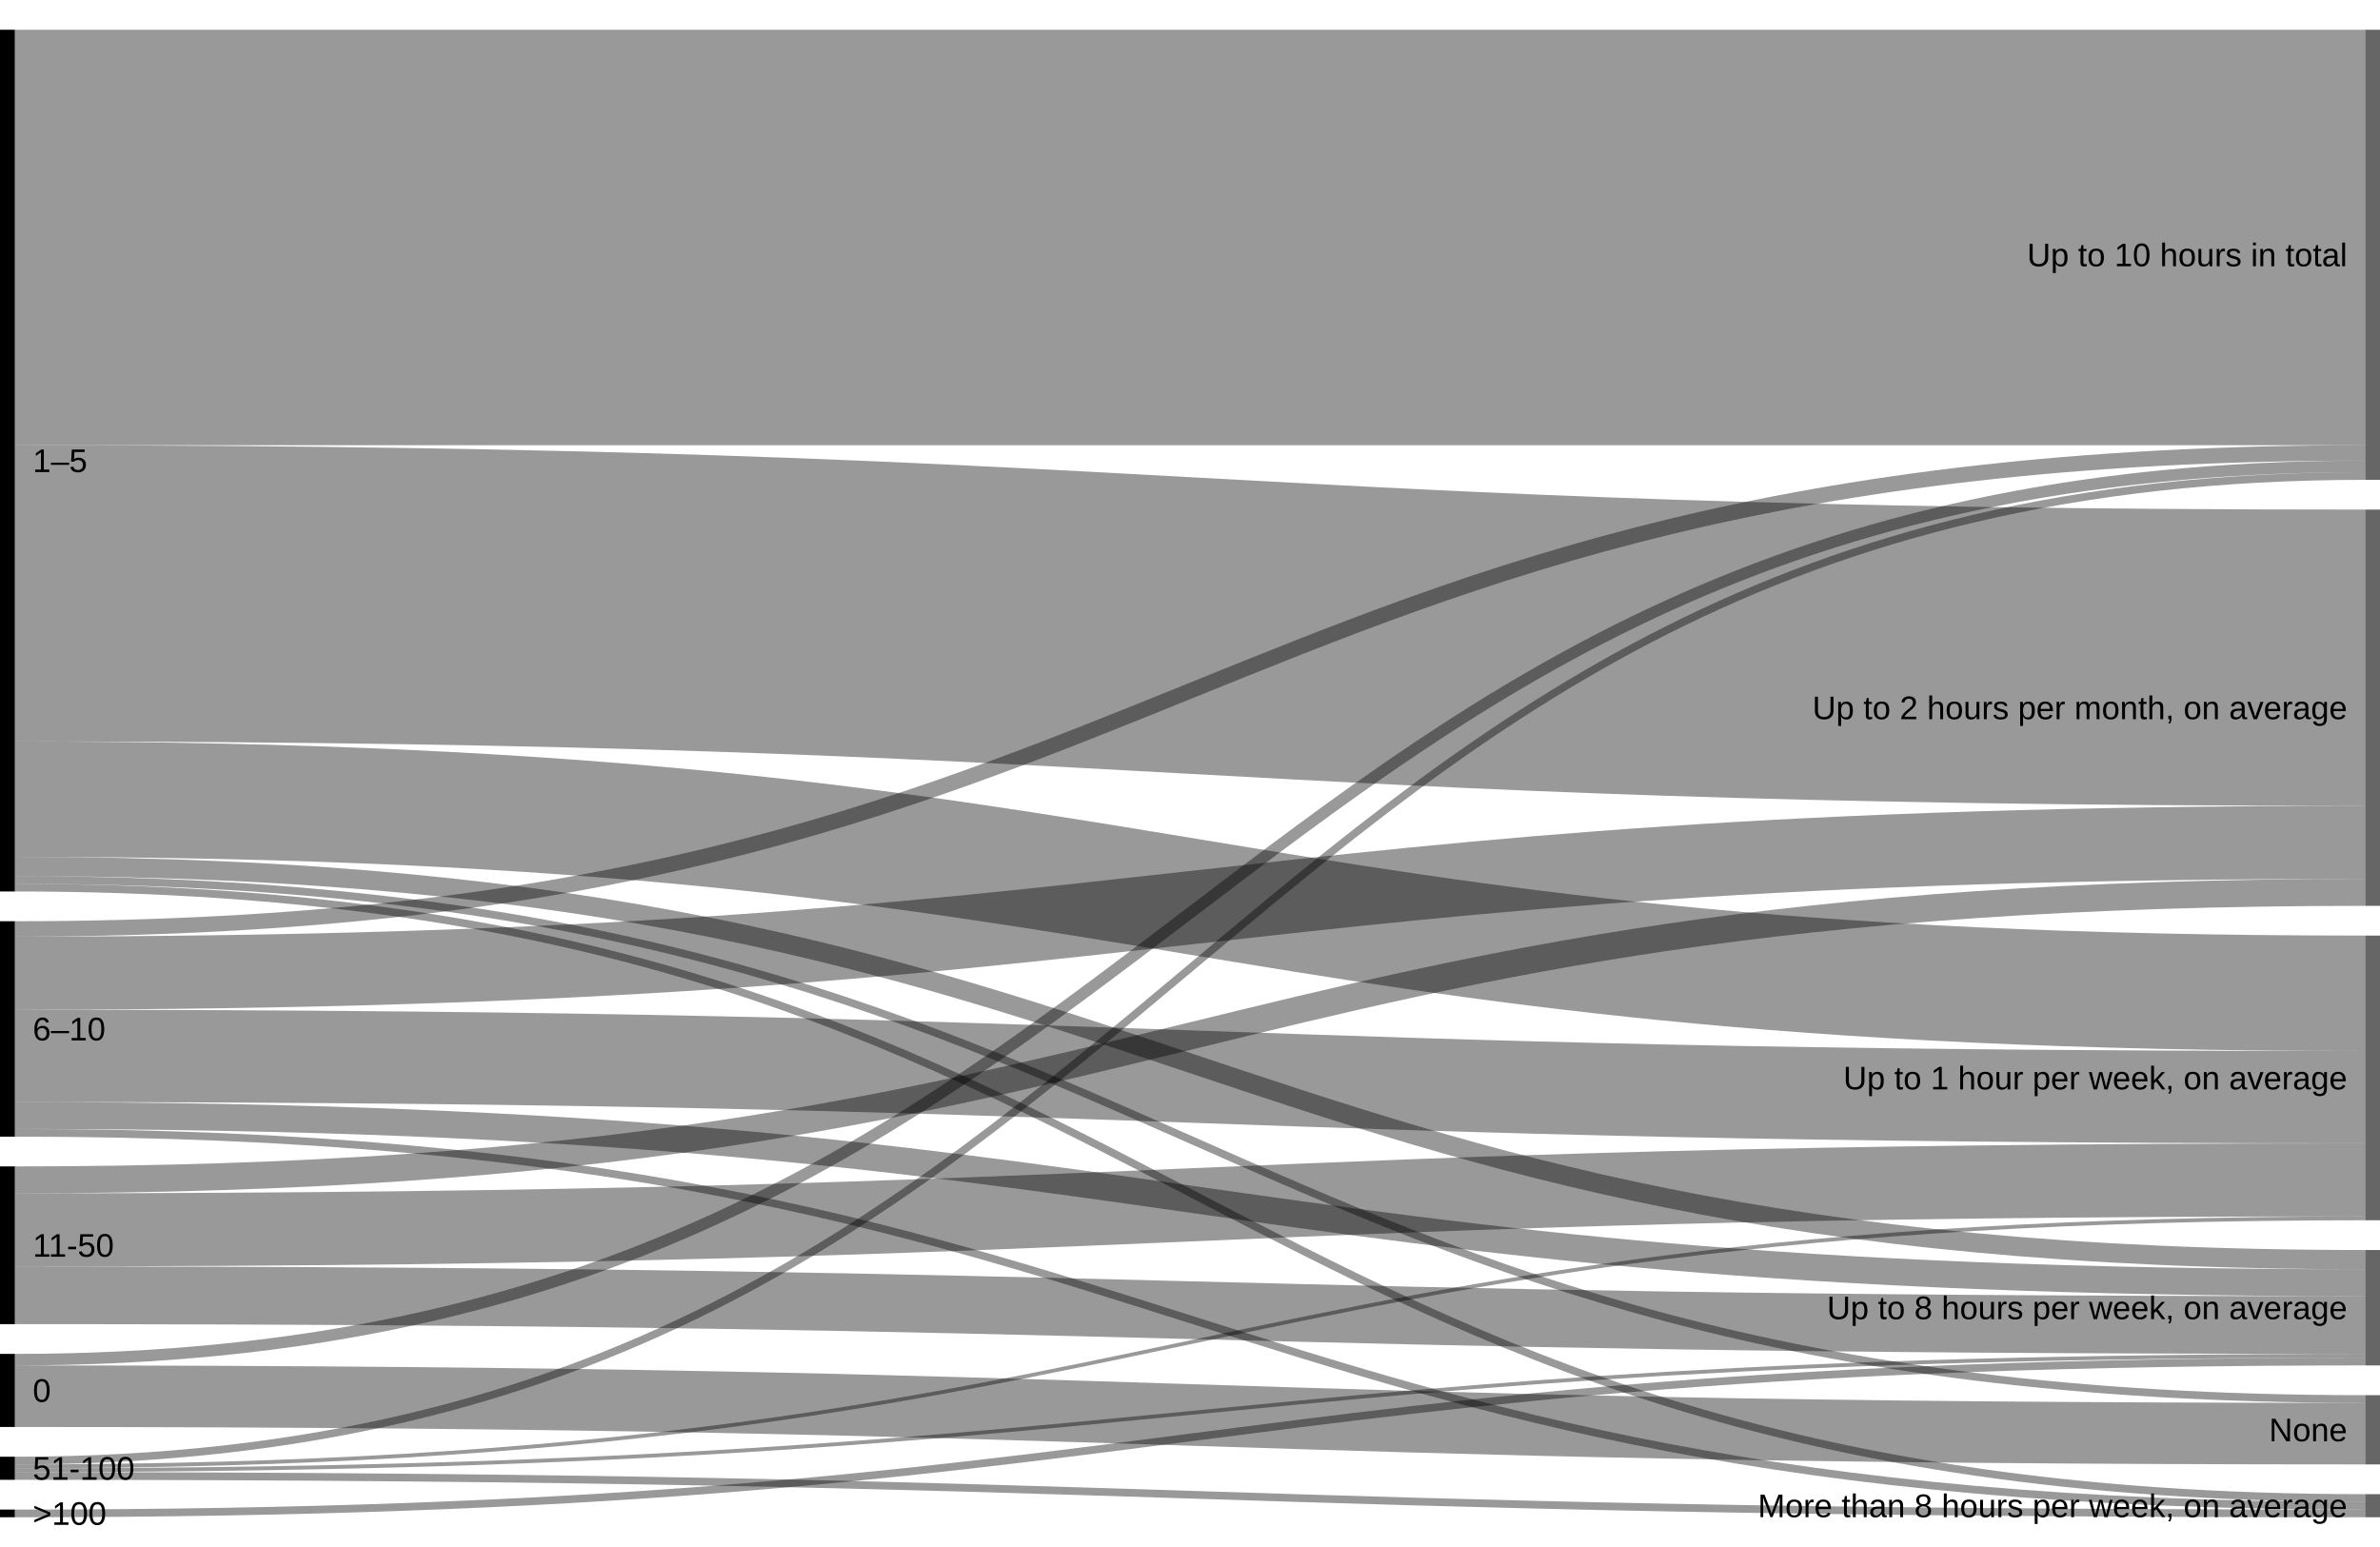
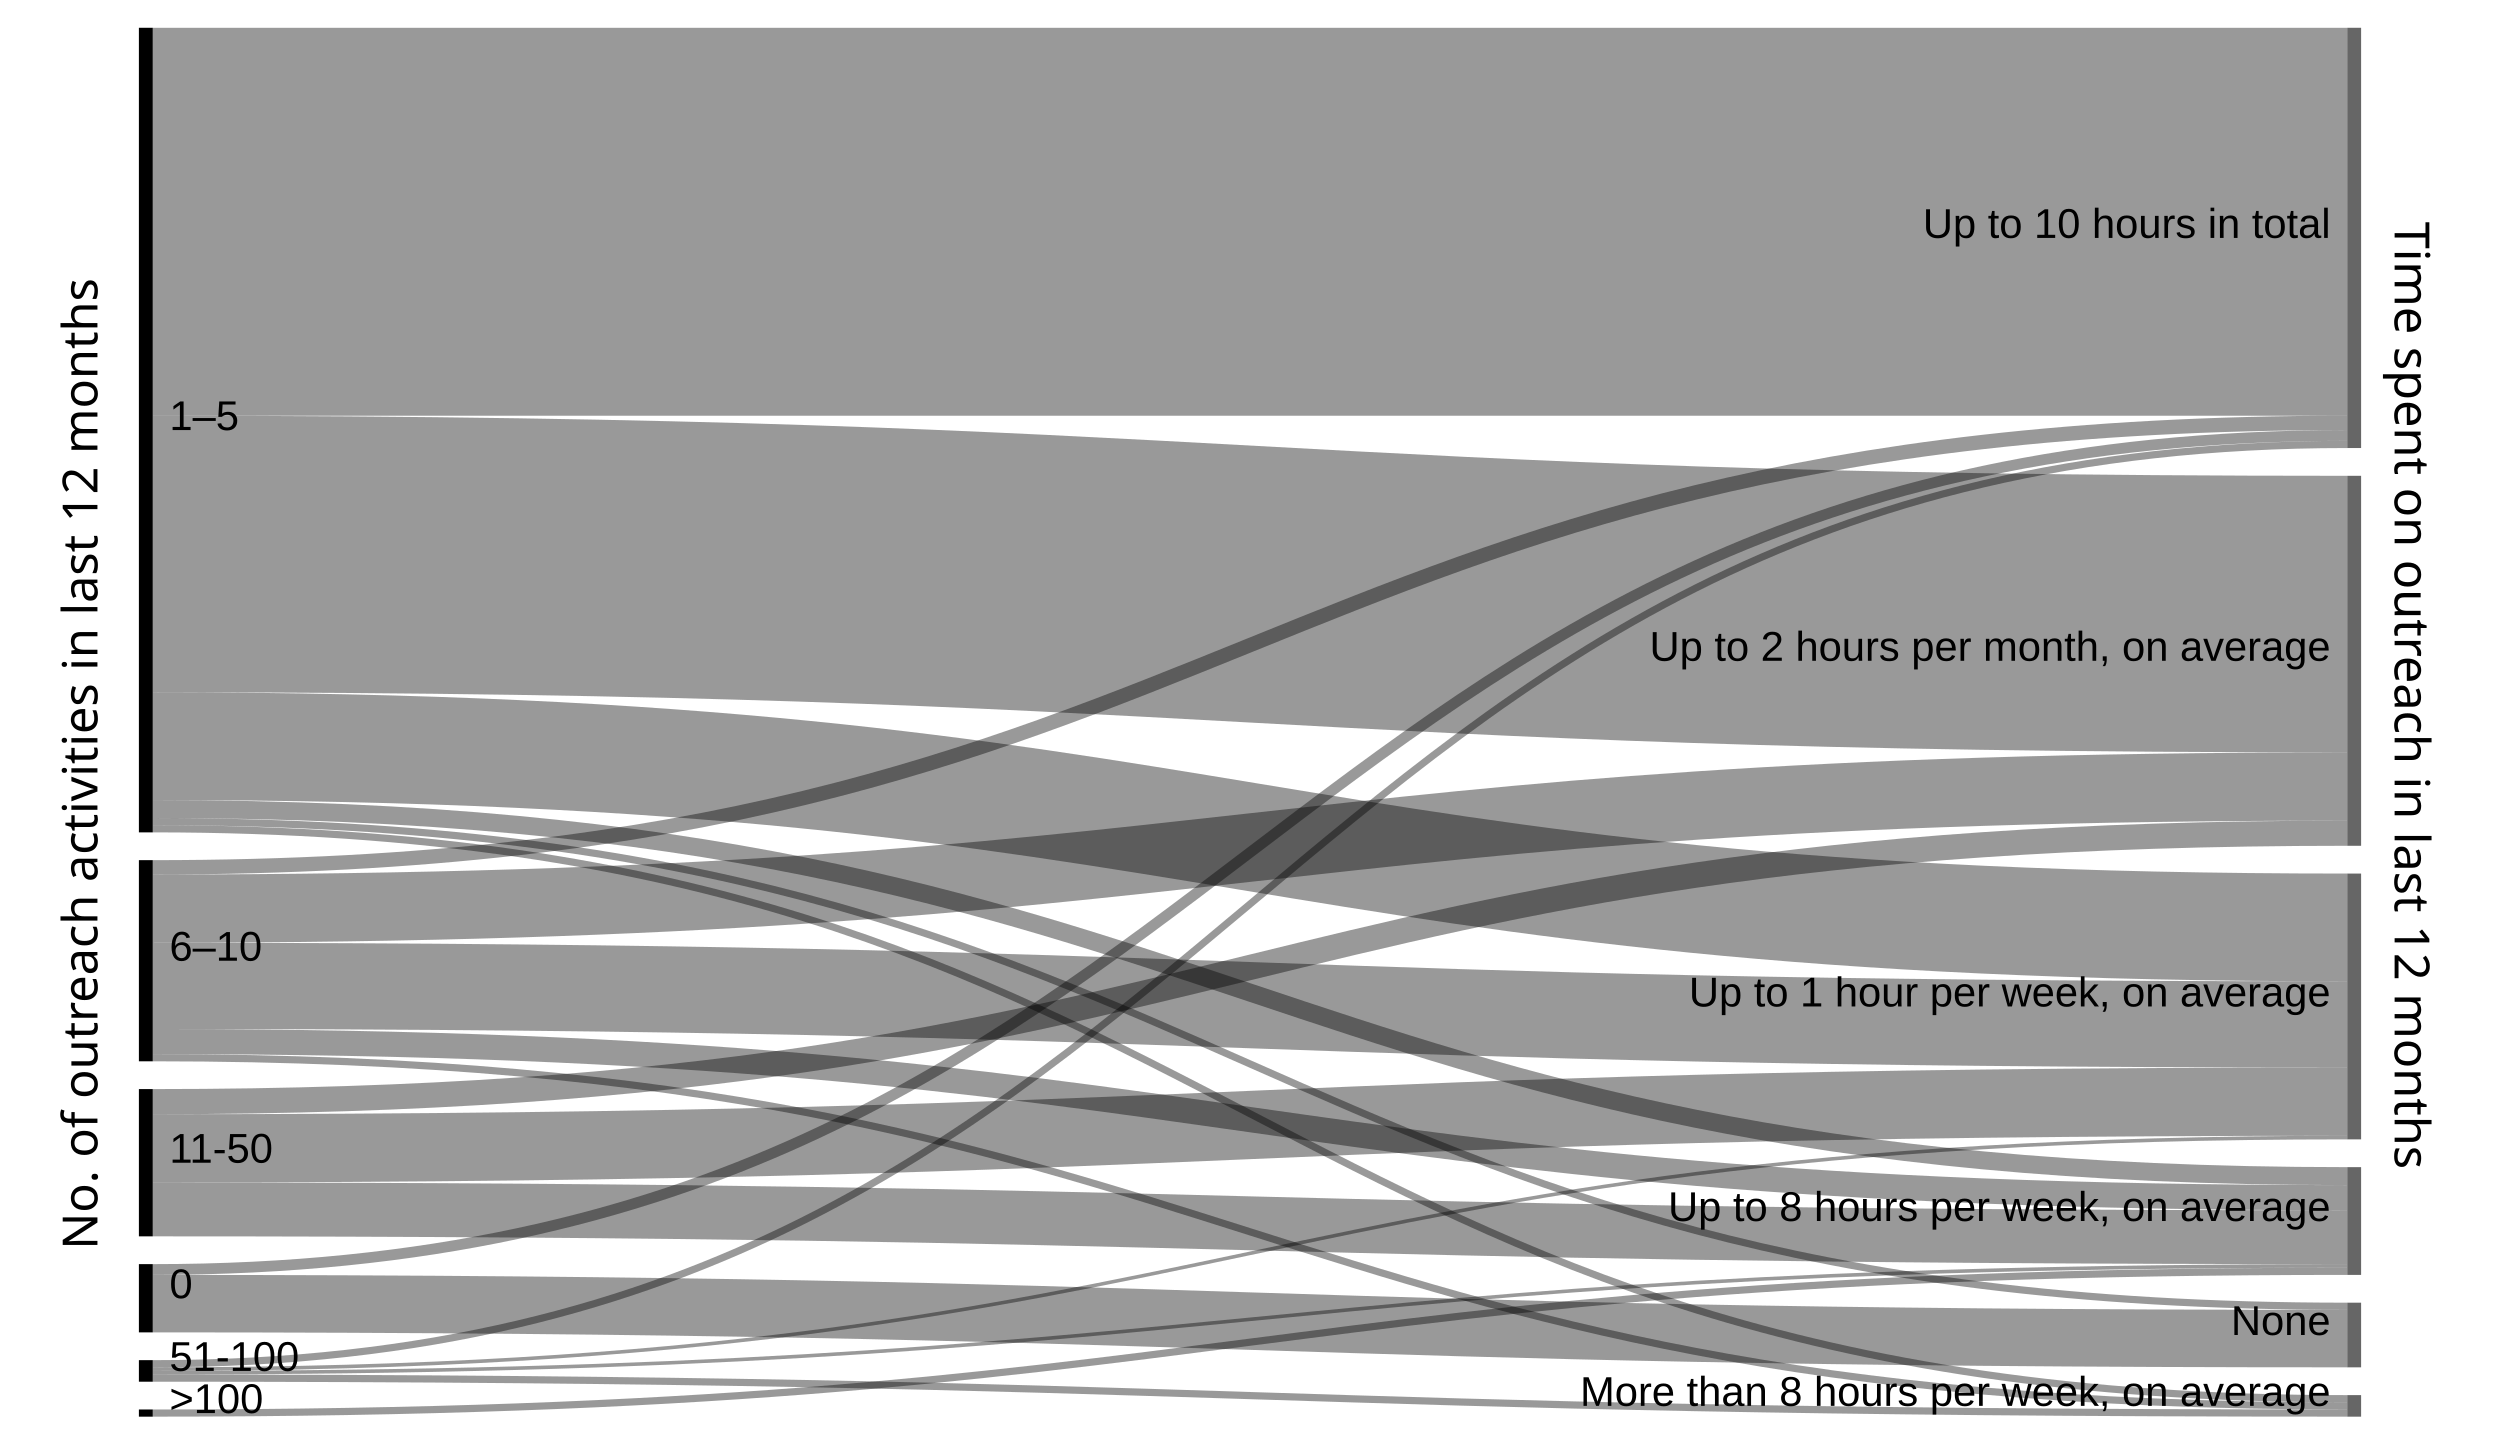
- <svg xmlns="http://www.w3.org/2000/svg" version="1.1" height="520" width="800">
-   <g transform="translate(0,10)">
-     <g>
-       <path style="stroke-width: 139.655; fill: none; stroke: rgb(0, 0, 0); stroke-opacity: 0.4;" d="M5,69.828C400,69.828 400,69.828 795,69.828" class="link" />
-       <path style="stroke-width: 99.569; fill: none; stroke: rgb(0, 0, 0); stroke-opacity: 0.4;" d="M5,189.44C400,189.44 400,211.078 795,211.078" class="link" />
-       <path style="stroke-width: 38.793; fill: none; stroke: rgb(0, 0, 0); stroke-opacity: 0.4;" d="M5,258.621C400,258.621 400,323.879 795,323.879" class="link" />
-       <path style="stroke-width: 31.035; fill: none; stroke: rgb(0, 0, 0); stroke-opacity: 0.4;" d="M5,344.914C400,344.914 400,358.793 795,358.793" class="link" />
-       <path style="stroke-width: 24.569; fill: none; stroke: rgb(0, 0, 0); stroke-opacity: 0.4;" d="M5,403.405C400,403.405 400,386.595 795,386.595" class="link" />
-       <path style="stroke-width: 24.569; fill: none; stroke: rgb(0, 0, 0); stroke-opacity: 0.4;" d="M5,317.112C400,317.112 400,273.147 795,273.147" class="link" />
-       <path style="stroke-width: 20.69; fill: none; stroke: rgb(0, 0, 0); stroke-opacity: 0.4;" d="M5,459.31C400,459.31 400,471.897 795,471.897" class="link" />
-       <path style="stroke-width: 19.397; fill: none; stroke: rgb(0, 0, 0); stroke-opacity: 0.4;" d="M5,425.388C400,425.388 400,435.388 795,435.388" class="link" />
-       <path style="stroke-width: 9.052; fill: none; stroke: rgb(0, 0, 0); stroke-opacity: 0.4;" d="M5,386.595C400,386.595 400,289.957 795,289.957" class="link" />
-       <path style="stroke-width: 9.052; fill: none; stroke: rgb(0, 0, 0); stroke-opacity: 0.4;" d="M5,364.957C400,364.957 400,421.164 795,421.164" class="link" />
-       <path style="stroke-width: 6.466; fill: none; stroke: rgb(0, 0, 0); stroke-opacity: 0.4;" d="M5,281.25C400,281.25 400,413.405 795,413.405" class="link" />
-       <path style="stroke-width: 5.172; fill: none; stroke: rgb(0, 0, 0); stroke-opacity: 0.4;" d="M5,302.241C400,302.241 400,142.241 795,142.241" class="link" />
-       <path style="stroke-width: 3.879; fill: none; stroke: rgb(0, 0, 0); stroke-opacity: 0.4;" d="M5,447.026C400,447.026 400,146.767 795,146.767" class="link" />
-       <path style="stroke-width: 2.586; fill: none; stroke: rgb(0, 0, 0); stroke-opacity: 0.4;" d="M5,288.362C400,288.362 400,493.534 795,493.534" class="link" />
-       <path style="stroke-width: 2.586; fill: none; stroke: rgb(0, 0, 0); stroke-opacity: 0.4;" d="M5,285.776C400,285.776 400,460.259 795,460.259" class="link" />
-       <path style="stroke-width: 2.586; fill: none; stroke: rgb(0, 0, 0); stroke-opacity: 0.4;" d="M5,486.121C400,486.121 400,498.707 795,498.707" class="link" />
-       <path style="stroke-width: 2.586; fill: none; stroke: rgb(0, 0, 0); stroke-opacity: 0.4;" d="M5,480.948C400,480.948 400,150 795,150" class="link" />
-       <path style="stroke-width: 2.586; fill: none; stroke: rgb(0, 0, 0); stroke-opacity: 0.4;" d="M5,370.776C400,370.776 400,496.121 795,496.121" class="link" />
-       <path style="stroke-width: 2.586; fill: none; stroke: rgb(0, 0, 0); stroke-opacity: 0.4;" d="M5,498.707C400,498.707 400,447.672 795,447.672" class="link" />
-       <path style="stroke-width: 1.293; fill: none; stroke: rgb(0, 0, 0); stroke-opacity: 0.4;" d="M5,482.888C400,482.888 400,399.526 795,399.526" class="link" />
-       <path style="stroke-width: 1.293; fill: none; stroke: rgb(0, 0, 0); stroke-opacity: 0.4;" d="M5,484.181C400,484.181 400,445.733 795,445.733" class="link" />
+ <svg xmlns="http://www.w3.org/2000/svg" version="1.1" height="520" width="900" id="svg2">
+   <defs id="defs150" />
+   <g transform="translate(50,10)" id="g4">
+     <g id="g6">
+       <path style="fill:none;stroke:#000000;stroke-width:139.655;stroke-opacity:0.4" d="m 5,69.828 c 395,0 395,0 790,0" class="link" id="path8" />
+       <path style="fill:none;stroke:#000000;stroke-width:99.569;stroke-opacity:0.4" d="m 5,189.44 c 395,0 395,21.638 790,21.638" class="link" id="path10" />
+       <path style="fill:none;stroke:#000000;stroke-width:38.793;stroke-opacity:0.4" d="m 5,258.621 c 395,0 395,65.259 790,65.259" class="link" id="path12" />
+       <path style="fill:none;stroke:#000000;stroke-width:31.035;stroke-opacity:0.4" d="m 5,344.914 c 395,0 395,13.879 790,13.879" class="link" id="path14" />
+       <path style="fill:none;stroke:#000000;stroke-width:24.569;stroke-opacity:0.4" d="m 5,403.405 c 395,0 395,-16.81 790,-16.81" class="link" id="path16" />
+       <path style="fill:none;stroke:#000000;stroke-width:24.569;stroke-opacity:0.4" d="m 5,317.112 c 395,0 395,-43.966 790,-43.966" class="link" id="path18" />
+       <path style="fill:none;stroke:#000000;stroke-width:20.69;stroke-opacity:0.4" d="m 5,459.31 c 395,0 395,12.586 790,12.586" class="link" id="path20" />
+       <path style="fill:none;stroke:#000000;stroke-width:19.397;stroke-opacity:0.4" d="m 5,425.388 c 395,0 395,10 790,10" class="link" id="path22" />
+       <path style="fill:none;stroke:#000000;stroke-width:9.052;stroke-opacity:0.4" d="m 5,386.595 c 395,0 395,-96.638 790,-96.638" class="link" id="path24" />
+       <path style="fill:none;stroke:#000000;stroke-width:9.052;stroke-opacity:0.4" d="m 5,364.957 c 395,0 395,56.207 790,56.207" class="link" id="path26" />
+       <path style="fill:none;stroke:#000000;stroke-width:6.466;stroke-opacity:0.4" d="m 5,281.25 c 395,0 395,132.155 790,132.155" class="link" id="path28" />
+       <path style="fill:none;stroke:#000000;stroke-width:5.172;stroke-opacity:0.4" d="m 5,302.241 c 395,0 395,-160 790,-160" class="link" id="path30" />
+       <path style="fill:none;stroke:#000000;stroke-width:3.879;stroke-opacity:0.4" d="m 5,447.026 c 395,0 395,-300.259 790,-300.259" class="link" id="path32" />
+       <path style="fill:none;stroke:#000000;stroke-width:2.586;stroke-opacity:0.4" d="m 5,288.362 c 395,0 395,205.172 790,205.172" class="link" id="path34" />
+       <path style="fill:none;stroke:#000000;stroke-width:2.586;stroke-opacity:0.4" d="m 5,285.776 c 395,0 395,174.483 790,174.483" class="link" id="path36" />
+       <path style="fill:none;stroke:#000000;stroke-width:2.586;stroke-opacity:0.4" d="m 5,486.121 c 395,0 395,12.586 790,12.586" class="link" id="path38" />
+       <path style="fill:none;stroke:#000000;stroke-width:2.586;stroke-opacity:0.4" d="M 5,480.948 C 400,480.948 400,150 795,150" class="link" id="path40" />
+       <path style="fill:none;stroke:#000000;stroke-width:2.586;stroke-opacity:0.4" d="m 5,370.776 c 395,0 395,125.345 790,125.345" class="link" id="path42" />
+       <path style="fill:none;stroke:#000000;stroke-width:2.586;stroke-opacity:0.4" d="m 5,498.707 c 395,0 395,-51.034 790,-51.034" class="link" id="path44" />
+       <path style="fill:none;stroke:#000000;stroke-width:1.293;stroke-opacity:0.4" d="m 5,482.888 c 395,0 395,-83.362 790,-83.362" class="link" id="path46" />
+       <path style="fill:none;stroke:#000000;stroke-width:1.293;stroke-opacity:0.4" d="m 5,484.181 c 395,0 395,-38.448 790,-38.448" class="link" id="path48" />
    </g>
-     <g>
-       <g transform="translate(0,497.4138)" class="node">
-         <rect style="" width="5" height="2.586" />
-         <text style="font-size: 11px; font-family: Arial,Helvetica; pointer-events: none;" text-anchor="start" dy=".35em" y="1.293" x="11">&gt;100</text>
+     <g id="g50">
+       <g transform="translate(0,497.4138)" class="node" id="g52">
+         <rect width="5" height="2.586" id="rect54" x="0" y="0">
+           </rect>
+         <text style="font-size:15px;font-family:Arial, Helvetica;text-anchor:start;" dy="0" y="1.293" x="11" id="text58">&gt;100</text>
      </g>
-       <g transform="translate(0,445.0862)" class="node">
-         <rect style="" width="5" height="24.569" />
-         <text style="font-size: 11px; font-family: Arial,Helvetica; pointer-events: none;" text-anchor="start" dy=".35em" y="12.284" x="11">0</text>
+       <g transform="translate(0,445.0862)" class="node" id="g60">
+         <rect width="5" height="24.569" id="rect62" x="0" y="0">
+           </rect>
+         <text style="font-size:15px;font-family:Arial, Helvetica;text-anchor:start;" dy="0" y="12.284" x="11" id="text66">0</text>
      </g>
-       <g transform="translate(0,0)" class="node">
-         <rect style="" width="5" height="289.655" />
-         <text style="font-size: 11px; font-family: Arial,Helvetica; pointer-events: none;" text-anchor="start" dy=".35em" y="144.828" x="11">1–5</text>
+       <g class="node" id="g68">
+         <rect width="5" height="289.655" id="rect70" x="0" y="0">
+           </rect>
+         <text style="font-size:15px;font-family:Arial, Helvetica;text-anchor:start;" dy="0" y="144.828" x="11" id="text74">1–5</text>
      </g>
-       <g transform="translate(0,382.069)" class="node">
-         <rect style="" width="5" height="53.017" />
-         <text style="font-size: 11px; font-family: Arial,Helvetica; pointer-events: none;" text-anchor="start" dy=".35em" y="26.509" x="11">11-50</text>
+       <g transform="translate(0,382.069)" class="node" id="g76">
+         <rect width="5" height="53.017" id="rect78" x="0" y="0">
+           </rect>
+         <text style="font-size:15px;font-family:Arial, Helvetica;text-anchor:start;" dy="0" y="26.509" x="11" id="text82">11-50</text>
      </g>
-       <g transform="translate(0,479.6552)" class="node">
-         <rect style="" width="5" height="7.759" />
-         <text style="font-size: 11px; font-family: Arial,Helvetica; pointer-events: none;" text-anchor="start" dy=".35em" y="3.879" x="11">51-100</text>
+       <g transform="translate(0,479.6552)" class="node" id="g84">
+         <rect width="5" height="7.759" id="rect86" x="0" y="0">
+           </rect>
+         <text style="font-size:15px;font-family:Arial, Helvetica;text-anchor:start;" dy="0" y="3.879" x="11" id="text90">51-100</text>
      </g>
-       <g transform="translate(0,299.6552)" class="node">
-         <rect style="" width="5" height="72.414" />
-         <text style="font-size: 11px; font-family: Arial,Helvetica; pointer-events: none;" text-anchor="start" dy=".35em" y="36.207" x="11">6–10</text>
+       <g transform="translate(0,299.6552)" class="node" id="g92">
+         <rect width="5" height="72.414" id="rect94" x="0" y="0">
+           </rect>
+         <text style="font-size:15px;font-family:Arial, Helvetica;text-anchor:start;" dy="0" y="36.207" x="11" id="text98">6–10</text>
      </g>
-       <g transform="translate(795,492.2414)" class="node">
-         <rect style="fill: rgb(102, 102, 102);" width="5" height="7.759" />
-         <text style="font-size: 11px; font-family: Arial,Helvetica; pointer-events: none;" text-anchor="end" dy=".35em" y="3.879" x="-6">More than 8 hours per week, on average</text>
+       <g transform="translate(795,492.2414)" class="node" id="g100">
+         <rect style="fill:#666666" width="5" height="7.759" id="rect102" x="0" y="0">
+           </rect>
+         <text style="font-size:15px;font-family:Arial, Helvetica;text-anchor:end;" dy="0" y="3.879" x="-6" id="text106">More than 8 hours per week, on average</text>
      </g>
-       <g transform="translate(795,458.9655)" class="node">
-         <rect style="fill: rgb(102, 102, 102);" width="5" height="23.276" />
-         <text style="font-size: 11px; font-family: Arial,Helvetica; pointer-events: none;" text-anchor="end" dy=".35em" y="11.638" x="-6">None</text>
+       <g transform="translate(795,458.9655)" class="node" id="g108">
+         <rect style="fill:#666666" width="5" height="23.276" id="rect110" x="0" y="0">
+           </rect>
+         <text style="font-size:15px;font-family:Arial, Helvetica;text-anchor:end;" dy="0" y="11.638" x="-6" id="text114">None</text>
      </g>
-       <g transform="translate(795,304.4828)" class="node">
-         <rect style="fill: rgb(102, 102, 102);" width="5" height="95.69" />
-         <text style="font-size: 11px; font-family: Arial,Helvetica; pointer-events: none;" text-anchor="end" dy=".35em" y="47.845" x="-6">Up to 1 hour per week, on average</text>
+       <g transform="translate(795,304.4828)" class="node" id="g116">
+         <rect style="fill:#666666" width="5" height="95.69" id="rect118" x="0" y="0">
+           </rect>
+         <text style="font-size:15px;font-family:Arial, Helvetica;text-anchor:end;" dy="0" y="47.845" x="-6" id="text122">Up to 1 hour per week, on average</text>
      </g>
-       <g transform="translate(795,-2.842170943040401e-14)" class="node">
-         <rect style="fill: rgb(102, 102, 102);" width="5" height="151.293" />
-         <text style="font-size: 11px; font-family: Arial,Helvetica; pointer-events: none;" text-anchor="end" dy=".35em" y="75.647" x="-6">Up to 10 hours in total</text>
+       <g transform="translate(795,0)" class="node" id="g124">
+         <rect style="fill:#666666" width="5" height="151.293" id="rect126" x="0" y="0">
+           </rect>
+         <text style="font-size:15px;font-family:Arial, Helvetica;text-anchor:end;" dy="0" y="75.647" x="-6" id="text130">Up to 10 hours in total</text>
      </g>
-       <g transform="translate(795,161.2931)" class="node">
-         <rect style="fill: rgb(102, 102, 102);" width="5" height="133.19" />
-         <text style="font-size: 11px; font-family: Arial,Helvetica; pointer-events: none;" text-anchor="end" dy=".35em" y="66.595" x="-6">Up to 2 hours per month, on average</text>
+       <g transform="translate(795,161.2931)" class="node" id="g132">
+         <rect style="fill:#666666" width="5" height="133.19" id="rect134" x="0" y="0">
+           </rect>
+         <text style="font-size:15px;font-family:Arial, Helvetica;text-anchor:end;" dy="0" y="66.595" x="-6" id="text138">Up to 2 hours per month, on average</text>
      </g>
-       <g transform="translate(795,410.1724)" class="node">
-         <rect style="fill: rgb(102, 102, 102);" width="5" height="38.793" />
-         <text style="font-size: 11px; font-family: Arial,Helvetica; pointer-events: none;" text-anchor="end" dy=".35em" y="19.397" x="-6">Up to 8 hours per week, on average</text>
+       <g transform="translate(795,410.1724)" class="node" id="g140">
+         <rect style="fill:#666666" width="5" height="38.793" id="rect142" x="0" y="0">
+           </rect>
+         <text style="font-size:15px;font-family:Arial, Helvetica;text-anchor:end;" dy="0" y="19.397" x="-6" id="text146">Up to 8 hours per week, on average</text>
      </g>
    </g>
  </g>
+   <text xml:space="preserve" style="font-style:normal;font-weight:normal;font-size:40px;line-height:125%;font-family:sans-serif;letter-spacing:0px;word-spacing:0px;fill:#000000;fill-opacity:1;stroke:none;stroke-width:1px;stroke-linecap:butt;stroke-linejoin:miter;stroke-opacity:1" x="-449.876" y="35.076" id="text4280" transform="matrix(0,-1,1,0,0,0)">
+     <tspan id="tspan4282" x="-449.876" y="35.076" style="font-size:17.5px">No. of outreach activities in last 12 months</tspan>
+   </text>
+   <text xml:space="preserve" style="font-style:normal;font-weight:normal;font-size:40px;line-height:125%;font-family:sans-serif;letter-spacing:0px;word-spacing:0px;fill:#000000;fill-opacity:1;stroke:none;stroke-width:1px;stroke-linecap:butt;stroke-linejoin:miter;stroke-opacity:1" x="79.846" y="-862.061" id="text4284" transform="matrix(0,1,-1,0,0,0)">
+     <tspan id="tspan4286" x="79.846" y="-862.061" style="font-size:17.5px">Time spent on outreach in last 12 months</tspan>
+   </text>
</svg>
